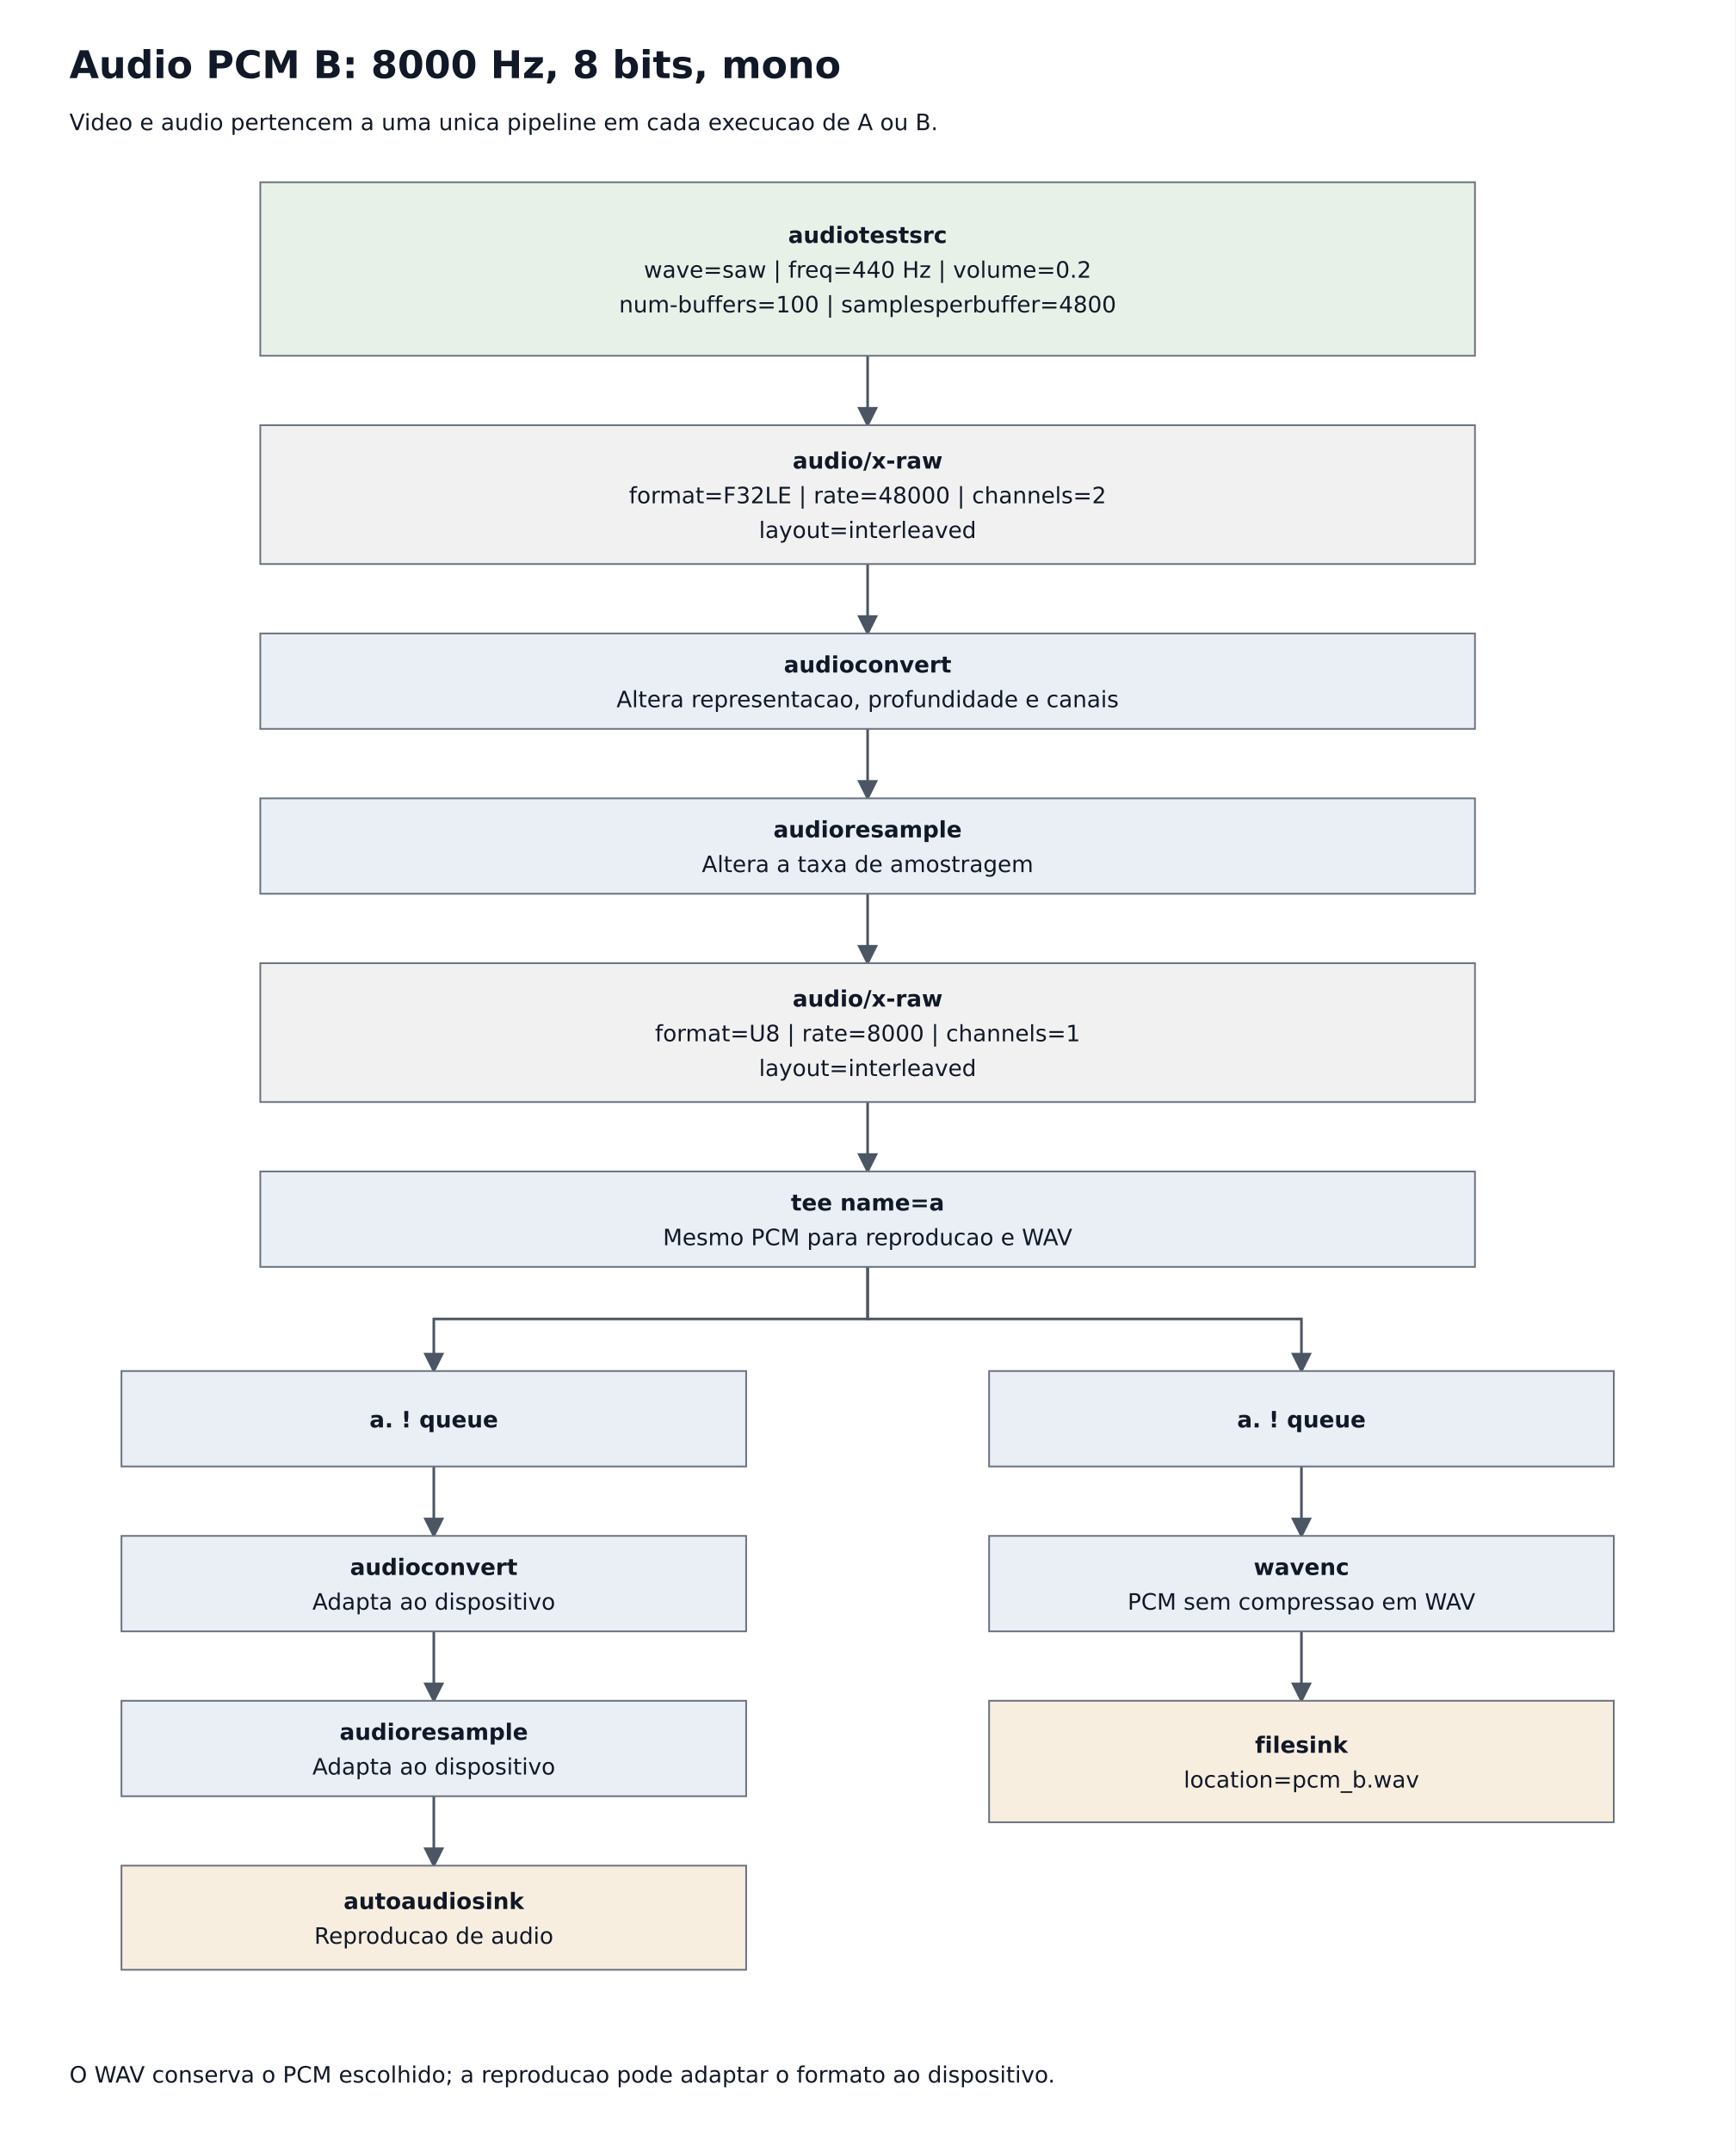
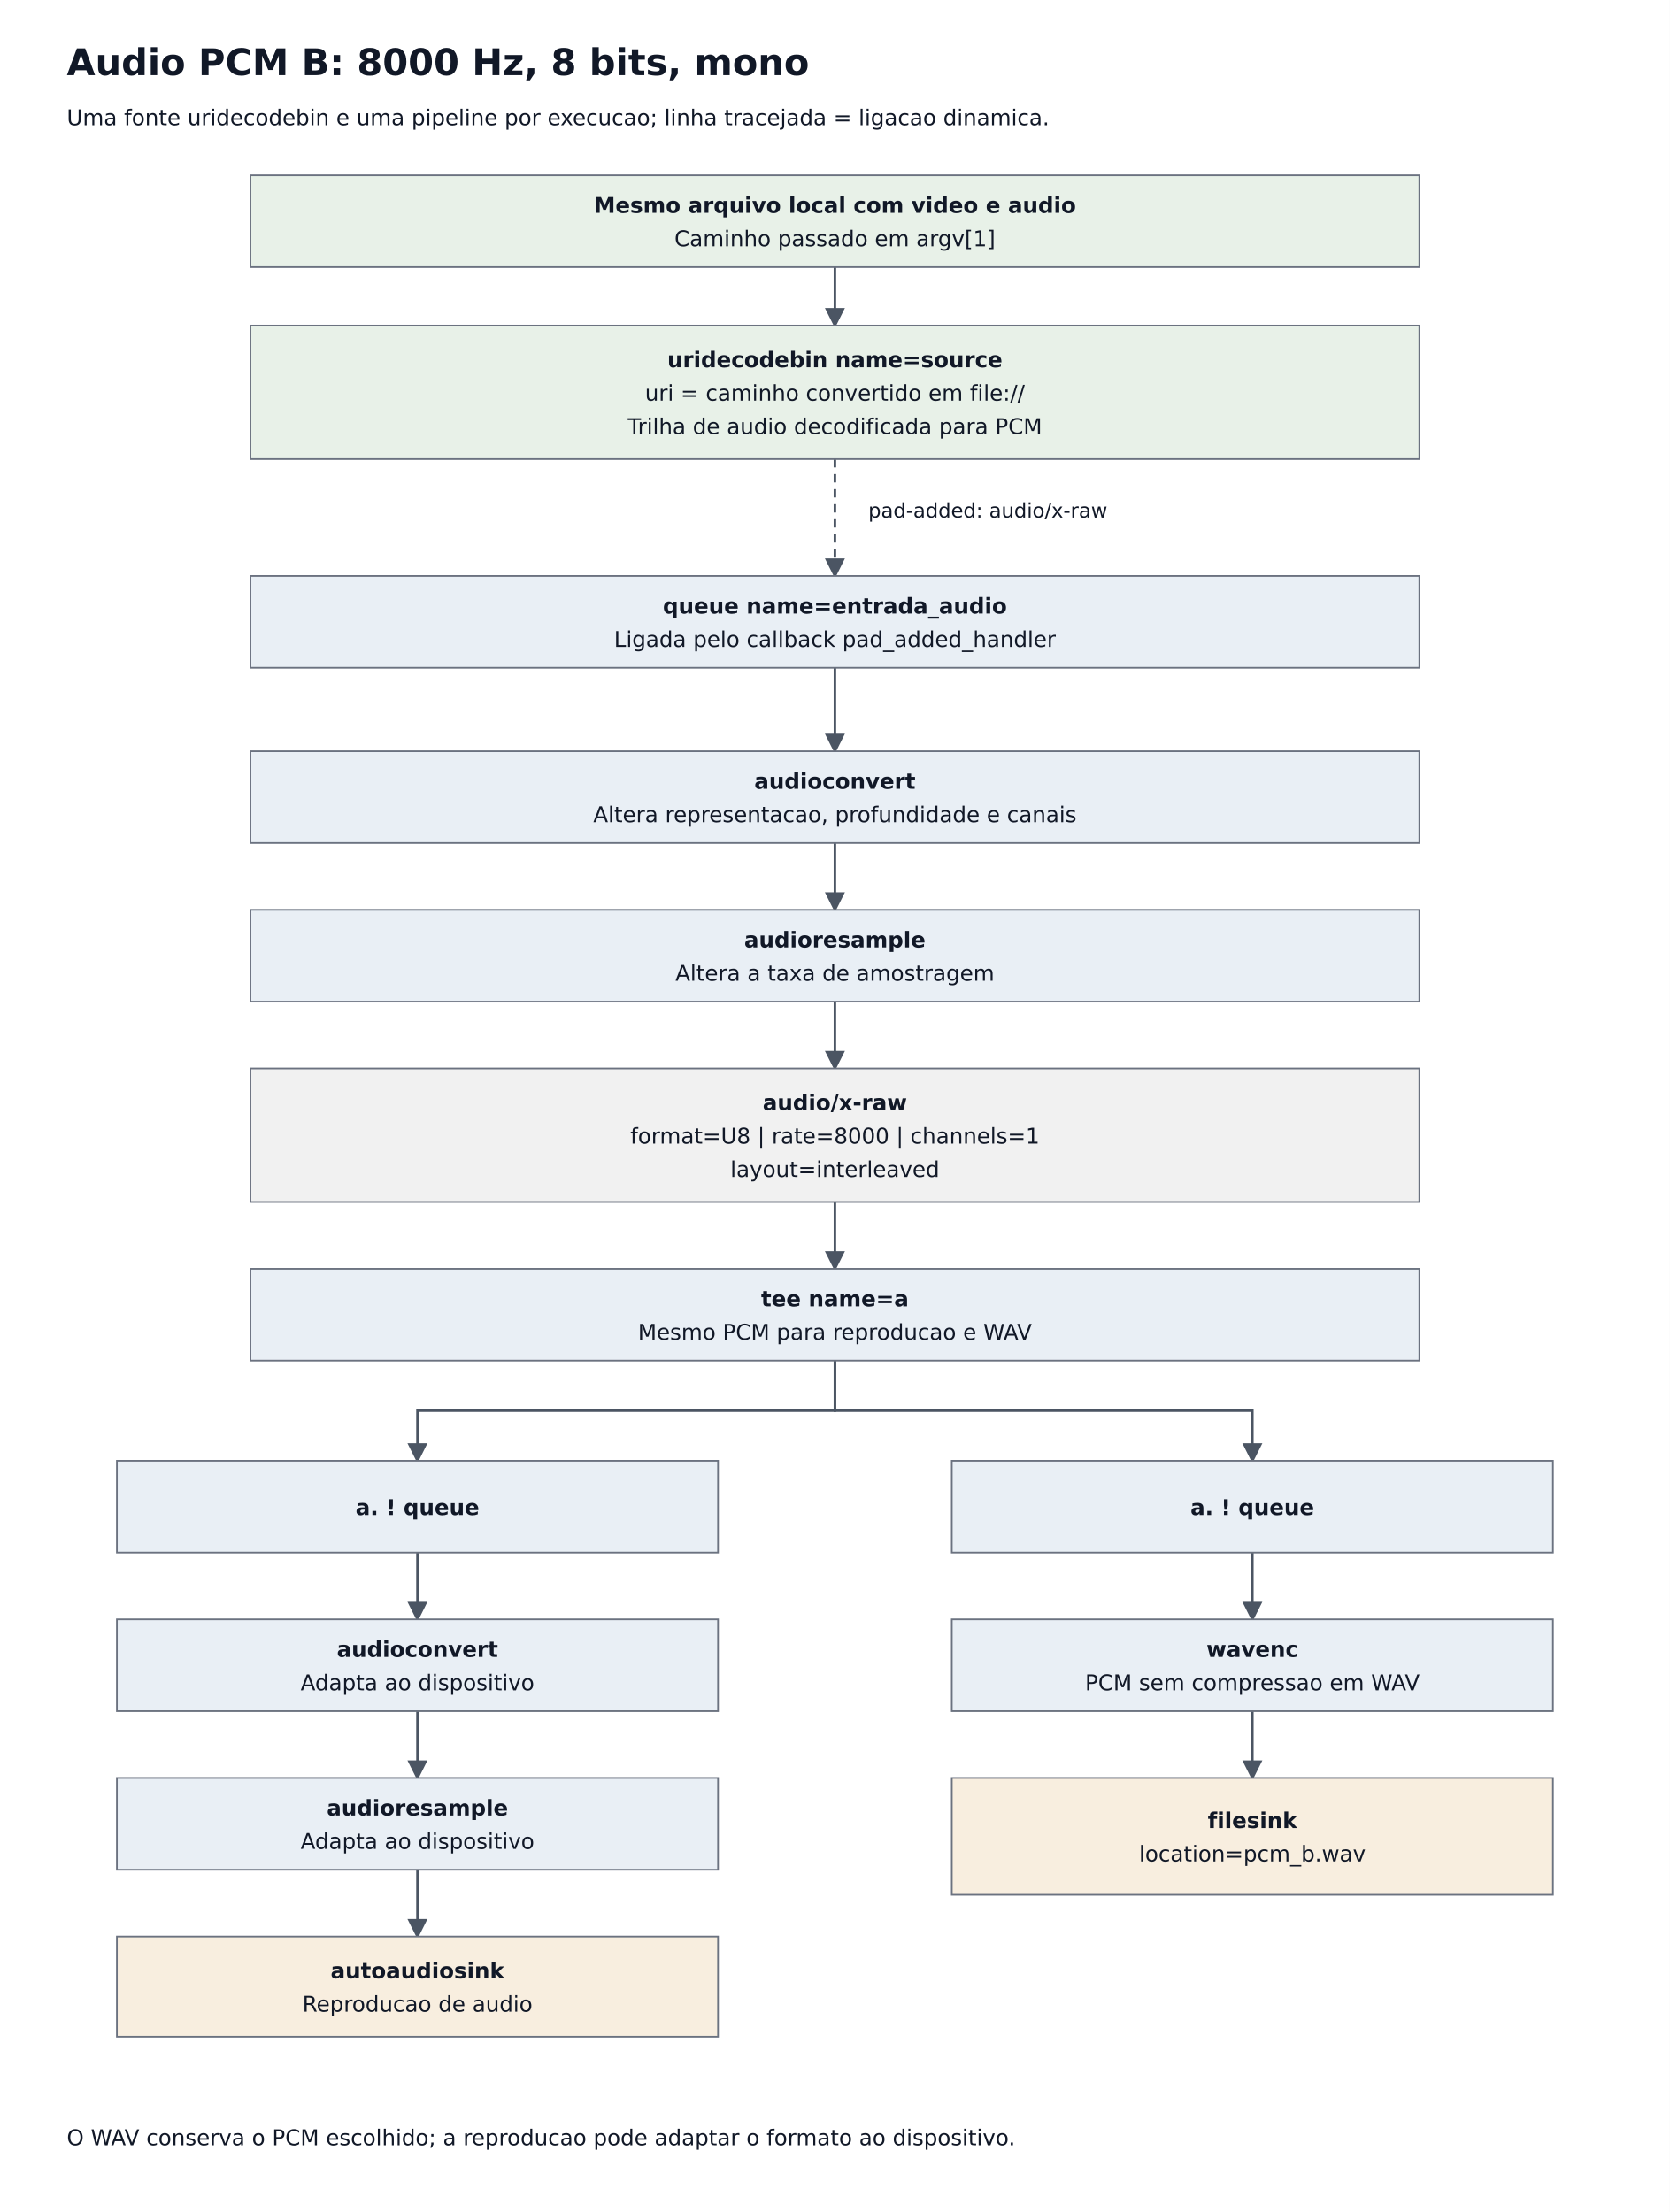
- <svg xmlns="http://www.w3.org/2000/svg" width="1000" height="1240" viewBox="0 0 1000 1240">
+ <svg xmlns="http://www.w3.org/2000/svg" width="1000" height="1325" viewBox="0 0 1000 1325">
  <rect width="100%" height="100%" fill="white" />
  <defs>
    <marker id="arrow" markerWidth="8" markerHeight="8" refX="7" refY="4" orient="auto">
      <path d="M0,0 L8,4 L0,8 Z" fill="#4b5563" />
    </marker>
  </defs>
  <g font-family="DejaVu Sans, sans-serif" fill="#111827">
    <text x="40" y="45" font-size="22" font-weight="bold">Audio PCM B: 8000 Hz, 8 bits, mono</text>
-     <text x="40" y="75" font-size="13">Video e audio pertencem a uma unica pipeline em cada execucao de A ou B.</text>
-     <polyline points="500.0,205 500.0,245" fill="none" stroke="#4b5563" stroke-width="1.5" marker-end="url(#arrow)" />
-     <polyline points="500.0,325 500.0,365" fill="none" stroke="#4b5563" stroke-width="1.5" marker-end="url(#arrow)" />
-     <polyline points="500.0,420 500.0,460" fill="none" stroke="#4b5563" stroke-width="1.5" marker-end="url(#arrow)" />
-     <polyline points="500.0,515 500.0,555" fill="none" stroke="#4b5563" stroke-width="1.5" marker-end="url(#arrow)" />
-     <polyline points="500.0,635 500.0,675" fill="none" stroke="#4b5563" stroke-width="1.5" marker-end="url(#arrow)" />
-     <polyline points="500.0,730 500,760 250,760 250.0,790" fill="none" stroke="#4b5563" stroke-width="1.5" marker-end="url(#arrow)" />
-     <polyline points="500.0,730 500,760 750,760 750.0,790" fill="none" stroke="#4b5563" stroke-width="1.5" marker-end="url(#arrow)" />
-     <polyline points="250.0,845 250.0,885" fill="none" stroke="#4b5563" stroke-width="1.5" marker-end="url(#arrow)" />
-     <polyline points="250.0,940 250.0,980" fill="none" stroke="#4b5563" stroke-width="1.5" marker-end="url(#arrow)" />
-     <polyline points="250.0,1035 250.0,1075" fill="none" stroke="#4b5563" stroke-width="1.5" marker-end="url(#arrow)" />
-     <polyline points="750.0,845 750.0,885" fill="none" stroke="#4b5563" stroke-width="1.5" marker-end="url(#arrow)" />
-     <polyline points="750.0,940 750.0,980" fill="none" stroke="#4b5563" stroke-width="1.5" marker-end="url(#arrow)" />
-     <rect x="150" y="105" width="700" height="100" fill="#e8f1e8" stroke="#6b7280" />
-     <text x="500.0" y="140.0" text-anchor="middle" font-size="13" font-weight="bold">audiotestsrc</text>
-     <text x="500.0" y="160.0" text-anchor="middle" font-size="13" font-weight="normal">wave=saw | freq=440 Hz | volume=0.2</text>
-     <text x="500.0" y="180.0" text-anchor="middle" font-size="13" font-weight="normal">num-buffers=100 | samplesperbuffer=4800</text>
-     <rect x="150" y="245" width="700" height="80" fill="#f1f1f1" stroke="#6b7280" />
-     <text x="500.0" y="270.0" text-anchor="middle" font-size="13" font-weight="bold">audio/x-raw</text>
-     <text x="500.0" y="290.0" text-anchor="middle" font-size="13" font-weight="normal">format=F32LE | rate=48000 | channels=2</text>
-     <text x="500.0" y="310.0" text-anchor="middle" font-size="13" font-weight="normal">layout=interleaved</text>
-     <rect x="150" y="365" width="700" height="55" fill="#e9eff5" stroke="#6b7280" />
-     <text x="500.0" y="387.5" text-anchor="middle" font-size="13" font-weight="bold">audioconvert</text>
-     <text x="500.0" y="407.5" text-anchor="middle" font-size="13" font-weight="normal">Altera representacao, profundidade e canais</text>
-     <rect x="150" y="460" width="700" height="55" fill="#e9eff5" stroke="#6b7280" />
-     <text x="500.0" y="482.5" text-anchor="middle" font-size="13" font-weight="bold">audioresample</text>
-     <text x="500.0" y="502.5" text-anchor="middle" font-size="13" font-weight="normal">Altera a taxa de amostragem</text>
-     <rect x="150" y="555" width="700" height="80" fill="#f1f1f1" stroke="#6b7280" />
-     <text x="500.0" y="580.0" text-anchor="middle" font-size="13" font-weight="bold">audio/x-raw</text>
-     <text x="500.0" y="600.0" text-anchor="middle" font-size="13" font-weight="normal">format=U8 | rate=8000 | channels=1</text>
-     <text x="500.0" y="620.0" text-anchor="middle" font-size="13" font-weight="normal">layout=interleaved</text>
-     <rect x="150" y="675" width="700" height="55" fill="#e9eff5" stroke="#6b7280" />
-     <text x="500.0" y="697.5" text-anchor="middle" font-size="13" font-weight="bold">tee name=a</text>
-     <text x="500.0" y="717.5" text-anchor="middle" font-size="13" font-weight="normal">Mesmo PCM para reproducao e WAV</text>
-     <rect x="70" y="790" width="360" height="55" fill="#e9eff5" stroke="#6b7280" />
-     <text x="250.0" y="822.5" text-anchor="middle" font-size="13" font-weight="bold">a. ! queue</text>
-     <rect x="570" y="790" width="360" height="55" fill="#e9eff5" stroke="#6b7280" />
-     <text x="750.0" y="822.5" text-anchor="middle" font-size="13" font-weight="bold">a. ! queue</text>
-     <rect x="70" y="885" width="360" height="55" fill="#e9eff5" stroke="#6b7280" />
-     <text x="250.0" y="907.5" text-anchor="middle" font-size="13" font-weight="bold">audioconvert</text>
-     <text x="250.0" y="927.5" text-anchor="middle" font-size="13" font-weight="normal">Adapta ao dispositivo</text>
-     <rect x="570" y="885" width="360" height="55" fill="#e9eff5" stroke="#6b7280" />
-     <text x="750.0" y="907.5" text-anchor="middle" font-size="13" font-weight="bold">wavenc</text>
-     <text x="750.0" y="927.5" text-anchor="middle" font-size="13" font-weight="normal">PCM sem compressao em WAV</text>
-     <rect x="70" y="980" width="360" height="55" fill="#e9eff5" stroke="#6b7280" />
-     <text x="250.0" y="1002.5" text-anchor="middle" font-size="13" font-weight="bold">audioresample</text>
-     <text x="250.0" y="1022.5" text-anchor="middle" font-size="13" font-weight="normal">Adapta ao dispositivo</text>
-     <rect x="570" y="980" width="360" height="70" fill="#f8eedf" stroke="#6b7280" />
-     <text x="750.0" y="1010.0" text-anchor="middle" font-size="13" font-weight="bold">filesink</text>
-     <text x="750.0" y="1030.0" text-anchor="middle" font-size="13" font-weight="normal">location=pcm_b.wav</text>
-     <rect x="70" y="1075" width="360" height="60" fill="#f8eedf" stroke="#6b7280" />
-     <text x="250.0" y="1100.0" text-anchor="middle" font-size="13" font-weight="bold">autoaudiosink</text>
-     <text x="250.0" y="1120.0" text-anchor="middle" font-size="13" font-weight="normal">Reproducao de audio</text>
-     <text x="40" y="1200" font-size="13">O WAV conserva o PCM escolhido; a reproducao pode adaptar o formato ao dispositivo.</text>
+     <text x="40" y="75" font-size="13">Uma fonte uridecodebin e uma pipeline por execucao; linha tracejada = ligacao dinamica.</text>
+     <polyline points="500.0,160 500.0,195" fill="none" stroke="#4b5563" stroke-width="1.5" marker-end="url(#arrow)" />
+     <polyline points="500.0,275 500.0,345" fill="none" stroke="#4b5563" stroke-width="1.5" stroke-dasharray="5,4" marker-end="url(#arrow)" />
+     <text x="520" y="310.0" font-size="12">pad-added: audio/x-raw</text>
+     <polyline points="500.0,400 500.0,450" fill="none" stroke="#4b5563" stroke-width="1.5" marker-end="url(#arrow)" />
+     <polyline points="500.0,505 500.0,545" fill="none" stroke="#4b5563" stroke-width="1.5" marker-end="url(#arrow)" />
+     <polyline points="500.0,600 500.0,640" fill="none" stroke="#4b5563" stroke-width="1.5" marker-end="url(#arrow)" />
+     <polyline points="500.0,720 500.0,760" fill="none" stroke="#4b5563" stroke-width="1.5" marker-end="url(#arrow)" />
+     <polyline points="500.0,815 500,845 250,845 250.0,875" fill="none" stroke="#4b5563" stroke-width="1.5" marker-end="url(#arrow)" />
+     <polyline points="500.0,815 500,845 750,845 750.0,875" fill="none" stroke="#4b5563" stroke-width="1.5" marker-end="url(#arrow)" />
+     <polyline points="250.0,930 250.0,970" fill="none" stroke="#4b5563" stroke-width="1.5" marker-end="url(#arrow)" />
+     <polyline points="250.0,1025 250.0,1065" fill="none" stroke="#4b5563" stroke-width="1.5" marker-end="url(#arrow)" />
+     <polyline points="250.0,1120 250.0,1160" fill="none" stroke="#4b5563" stroke-width="1.5" marker-end="url(#arrow)" />
+     <polyline points="750.0,930 750.0,970" fill="none" stroke="#4b5563" stroke-width="1.5" marker-end="url(#arrow)" />
+     <polyline points="750.0,1025 750.0,1065" fill="none" stroke="#4b5563" stroke-width="1.5" marker-end="url(#arrow)" />
+     <rect x="150" y="105" width="700" height="55" fill="#e8f1e8" stroke="#6b7280" />
+     <text x="500.0" y="127.5" text-anchor="middle" font-size="13" font-weight="bold">Mesmo arquivo local com video e audio</text>
+     <text x="500.0" y="147.5" text-anchor="middle" font-size="13" font-weight="normal">Caminho passado em argv[1]</text>
+     <rect x="150" y="195" width="700" height="80" fill="#e8f1e8" stroke="#6b7280" />
+     <text x="500.0" y="220.0" text-anchor="middle" font-size="13" font-weight="bold">uridecodebin name=source</text>
+     <text x="500.0" y="240.0" text-anchor="middle" font-size="13" font-weight="normal">uri = caminho convertido em file://</text>
+     <text x="500.0" y="260.0" text-anchor="middle" font-size="13" font-weight="normal">Trilha de audio decodificada para PCM</text>
+     <rect x="150" y="345" width="700" height="55" fill="#e9eff5" stroke="#6b7280" />
+     <text x="500.0" y="367.5" text-anchor="middle" font-size="13" font-weight="bold">queue name=entrada_audio</text>
+     <text x="500.0" y="387.5" text-anchor="middle" font-size="13" font-weight="normal">Ligada pelo callback pad_added_handler</text>
+     <rect x="150" y="450" width="700" height="55" fill="#e9eff5" stroke="#6b7280" />
+     <text x="500.0" y="472.5" text-anchor="middle" font-size="13" font-weight="bold">audioconvert</text>
+     <text x="500.0" y="492.5" text-anchor="middle" font-size="13" font-weight="normal">Altera representacao, profundidade e canais</text>
+     <rect x="150" y="545" width="700" height="55" fill="#e9eff5" stroke="#6b7280" />
+     <text x="500.0" y="567.5" text-anchor="middle" font-size="13" font-weight="bold">audioresample</text>
+     <text x="500.0" y="587.5" text-anchor="middle" font-size="13" font-weight="normal">Altera a taxa de amostragem</text>
+     <rect x="150" y="640" width="700" height="80" fill="#f1f1f1" stroke="#6b7280" />
+     <text x="500.0" y="665.0" text-anchor="middle" font-size="13" font-weight="bold">audio/x-raw</text>
+     <text x="500.0" y="685.0" text-anchor="middle" font-size="13" font-weight="normal">format=U8 | rate=8000 | channels=1</text>
+     <text x="500.0" y="705.0" text-anchor="middle" font-size="13" font-weight="normal">layout=interleaved</text>
+     <rect x="150" y="760" width="700" height="55" fill="#e9eff5" stroke="#6b7280" />
+     <text x="500.0" y="782.5" text-anchor="middle" font-size="13" font-weight="bold">tee name=a</text>
+     <text x="500.0" y="802.5" text-anchor="middle" font-size="13" font-weight="normal">Mesmo PCM para reproducao e WAV</text>
+     <rect x="70" y="875" width="360" height="55" fill="#e9eff5" stroke="#6b7280" />
+     <text x="250.0" y="907.5" text-anchor="middle" font-size="13" font-weight="bold">a. ! queue</text>
+     <rect x="570" y="875" width="360" height="55" fill="#e9eff5" stroke="#6b7280" />
+     <text x="750.0" y="907.5" text-anchor="middle" font-size="13" font-weight="bold">a. ! queue</text>
+     <rect x="70" y="970" width="360" height="55" fill="#e9eff5" stroke="#6b7280" />
+     <text x="250.0" y="992.5" text-anchor="middle" font-size="13" font-weight="bold">audioconvert</text>
+     <text x="250.0" y="1012.5" text-anchor="middle" font-size="13" font-weight="normal">Adapta ao dispositivo</text>
+     <rect x="570" y="970" width="360" height="55" fill="#e9eff5" stroke="#6b7280" />
+     <text x="750.0" y="992.5" text-anchor="middle" font-size="13" font-weight="bold">wavenc</text>
+     <text x="750.0" y="1012.5" text-anchor="middle" font-size="13" font-weight="normal">PCM sem compressao em WAV</text>
+     <rect x="70" y="1065" width="360" height="55" fill="#e9eff5" stroke="#6b7280" />
+     <text x="250.0" y="1087.5" text-anchor="middle" font-size="13" font-weight="bold">audioresample</text>
+     <text x="250.0" y="1107.5" text-anchor="middle" font-size="13" font-weight="normal">Adapta ao dispositivo</text>
+     <rect x="570" y="1065" width="360" height="70" fill="#f8eedf" stroke="#6b7280" />
+     <text x="750.0" y="1095.0" text-anchor="middle" font-size="13" font-weight="bold">filesink</text>
+     <text x="750.0" y="1115.0" text-anchor="middle" font-size="13" font-weight="normal">location=pcm_b.wav</text>
+     <rect x="70" y="1160" width="360" height="60" fill="#f8eedf" stroke="#6b7280" />
+     <text x="250.0" y="1185.0" text-anchor="middle" font-size="13" font-weight="bold">autoaudiosink</text>
+     <text x="250.0" y="1205.0" text-anchor="middle" font-size="13" font-weight="normal">Reproducao de audio</text>
+     <text x="40" y="1285" font-size="13">O WAV conserva o PCM escolhido; a reproducao pode adaptar o formato ao dispositivo.</text>
  </g>
</svg>
